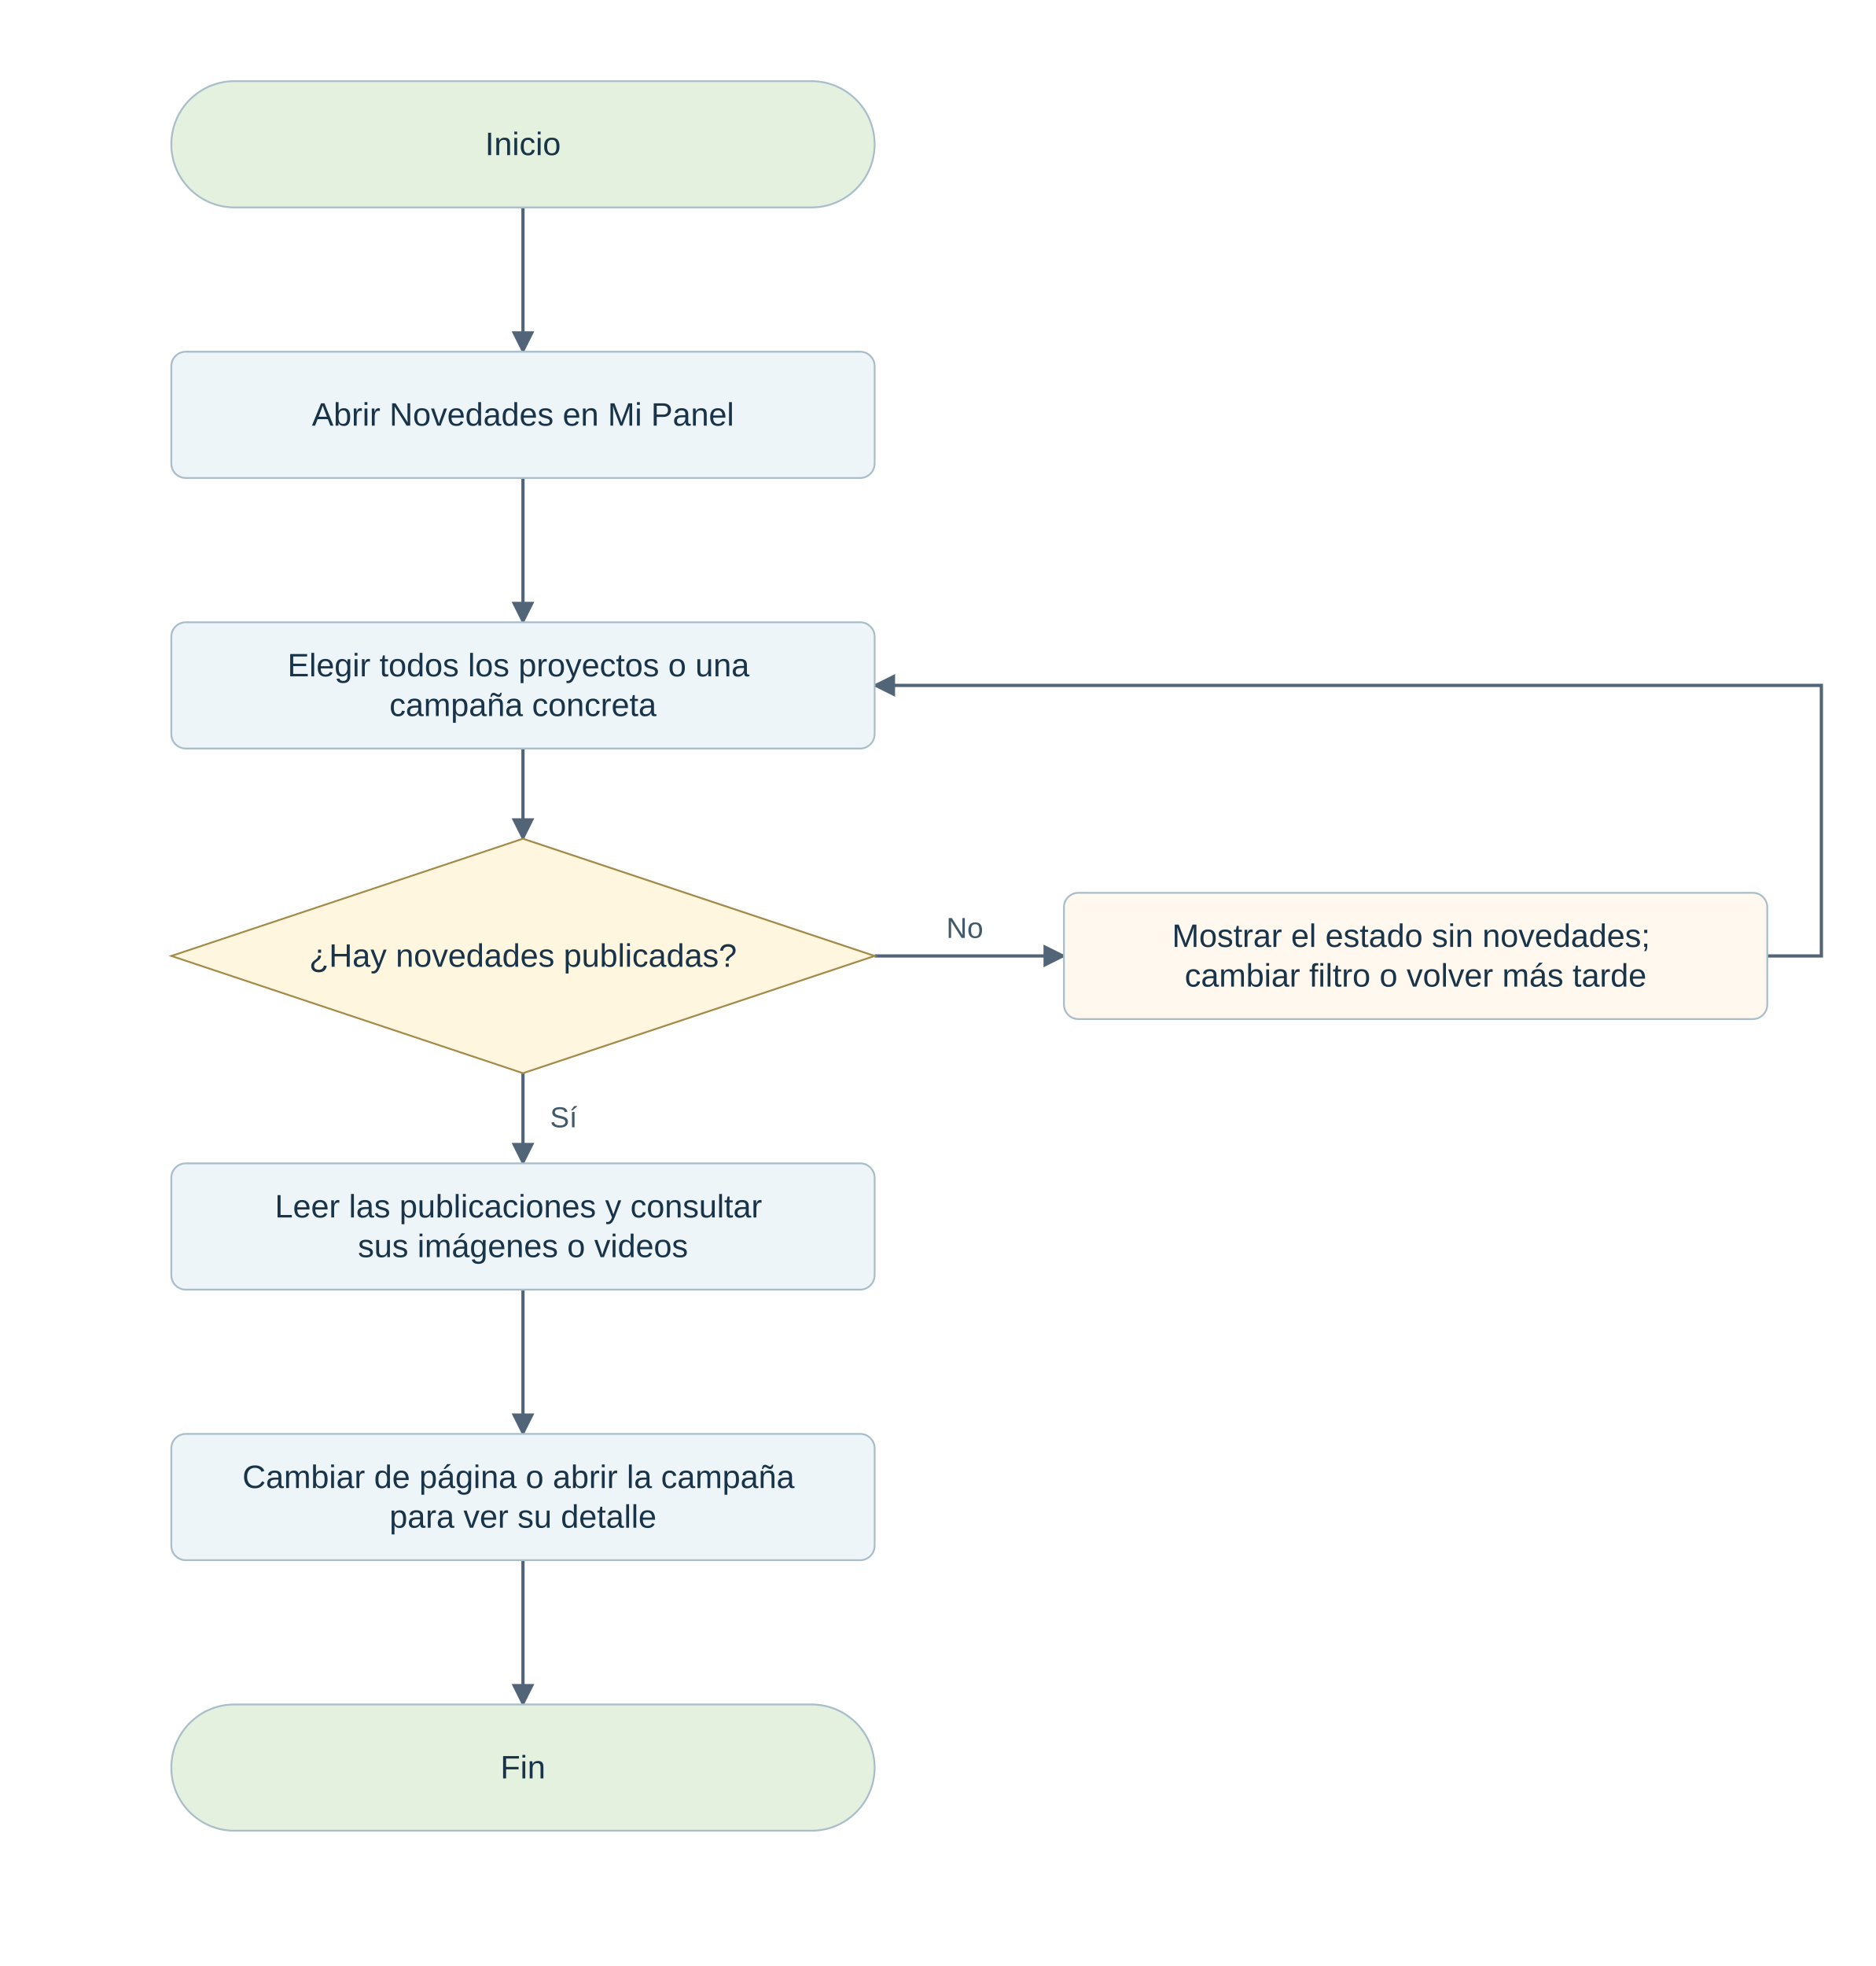
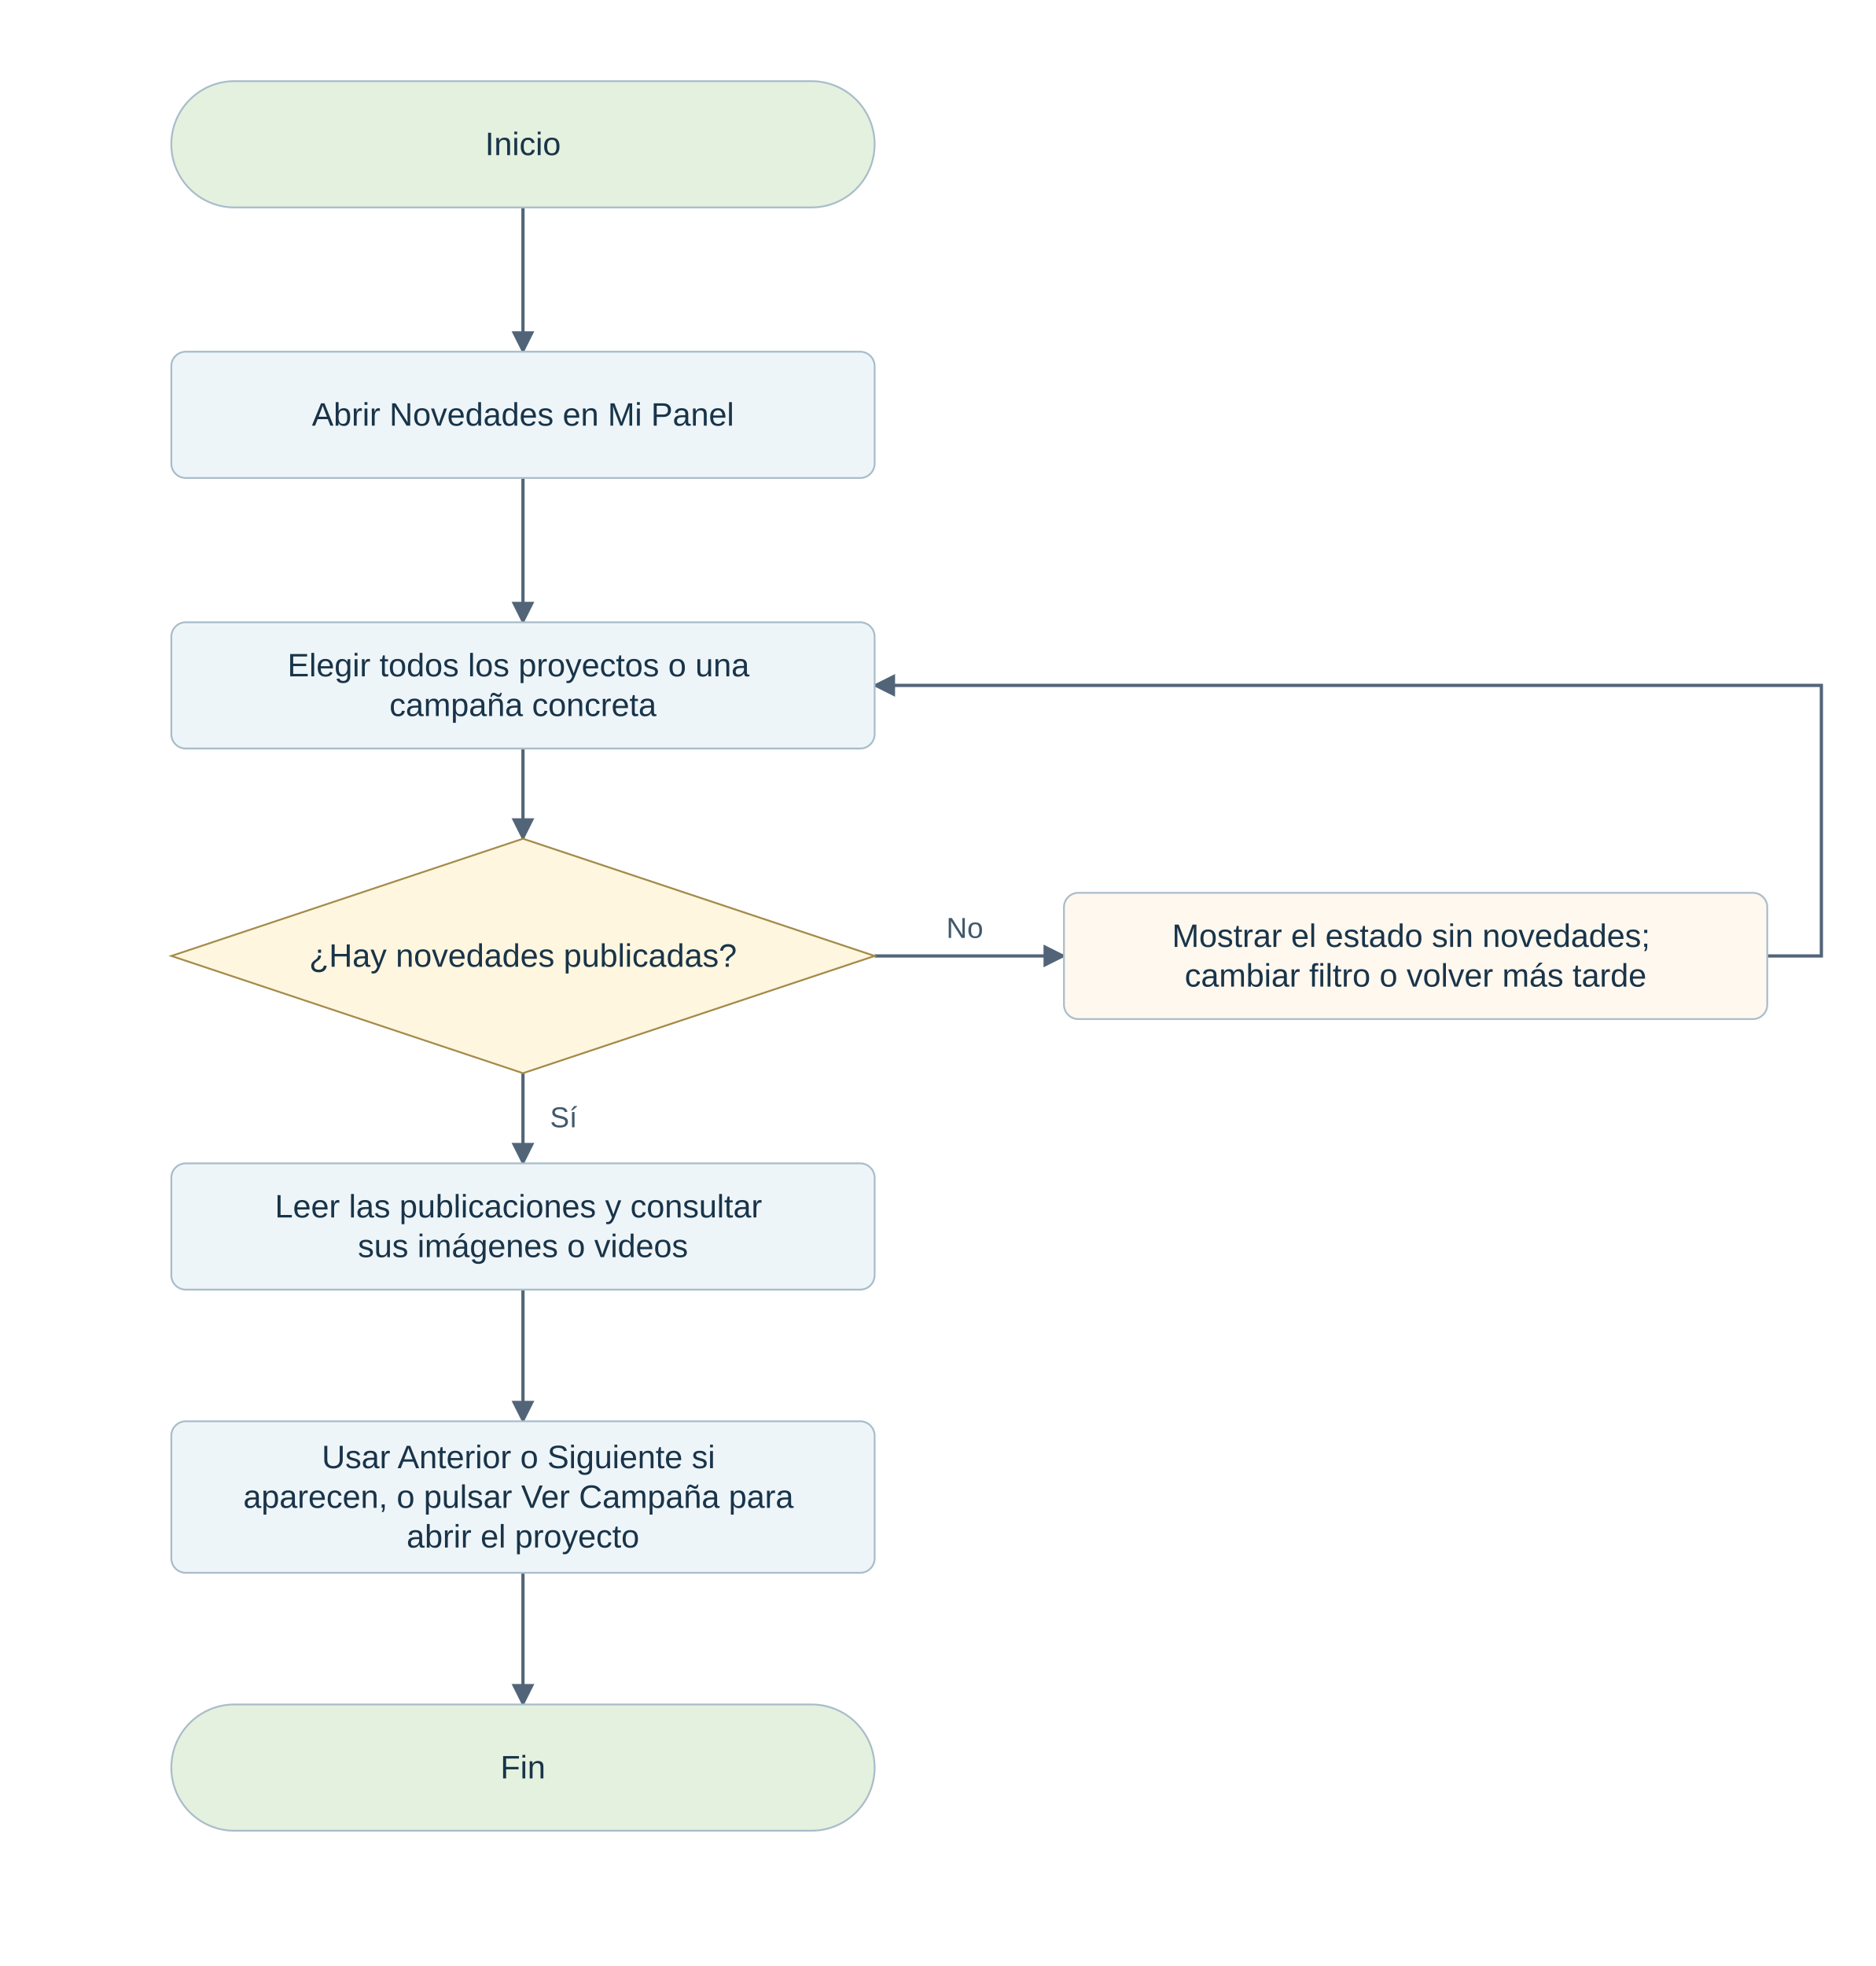
<svg xmlns="http://www.w3.org/2000/svg" viewBox="0 0 1040 1090" role="img" aria-labelledby="title desc">
  <defs>
    <marker id="arrow" viewBox="0 0 10 10" refX="9" refY="5" markerWidth="7" markerHeight="7" orient="auto-start-reverse">
      <path d="M 0 0 L 10 5 L 0 10 z" fill="#526578" />
    </marker>
  </defs>
  <style>text{font-family:Arial,sans-serif;fill:#193449;font-size:18px} .label{font-size:16px;fill:#42596b} .edge{fill:none;stroke:#526578;stroke-width:1.8;marker-end:url(#arrow)} a:hover rect,a:hover polygon{stroke:#176941;stroke-width:3}</style>
  <path class="edge" d="M 290 115.0 V 195.0" />
  <path class="edge" d="M 290 265.0 V 345.0" />
  <path class="edge" d="M 290 415.0 V 465.0" />
  <path class="edge" d="M 290 595.0 V 645.0" />
  <text class="label" x="305" y="625.0">Sí</text>
  <path class="edge" d="M 485 530 H 590" />
  <text class="label" x="535" y="520" text-anchor="middle">No</text>
  <path class="edge" d="M 980 530 H 1010 V 380 H 485" />
  <rect x="590.0" y="495.0" width="390" height="70" rx="8" fill="#fff8ef" stroke="#a9bdca" />
  <text x="785" y="525" text-anchor="middle">
    <tspan x="785" dy="0">Mostrar el estado sin novedades;</tspan>
    <tspan x="785" dy="22">cambiar filtro o volver más tarde</tspan>
  </text>
-   <path class="edge" d="M 290 715.0 V 795.0" />
-   <path class="edge" d="M 290 865.0 V 945.0" />
+   <path class="edge" d="M 290 715.0 V 788.0" />
+   <path class="edge" d="M 290 872.0 V 945.0" />
  <rect x="95.0" y="45.0" width="390" height="70" rx="35" fill="#e4f1df" stroke="#a9bdca" />
  <text x="290" y="86" text-anchor="middle">
    <tspan x="290" dy="0">Inicio</tspan>
  </text>
  <rect x="95.0" y="195.0" width="390" height="70" rx="8" fill="#eef5f9" stroke="#a9bdca" />
  <text x="290" y="236" text-anchor="middle">
    <tspan x="290" dy="0">Abrir Novedades en Mi Panel</tspan>
  </text>
  <rect x="95.0" y="345.0" width="390" height="70" rx="8" fill="#eef5f9" stroke="#a9bdca" />
  <text x="290" y="375" text-anchor="middle">
    <tspan x="290" dy="0">Elegir todos los proyectos o una</tspan>
    <tspan x="290" dy="22">campaña concreta</tspan>
  </text>
  <polygon points="290,465.0 485.0,530 290,595.0 95.0,530" fill="#fff6df" stroke="#a38b49" />
  <text x="290" y="536" text-anchor="middle">
    <tspan x="290" dy="0">¿Hay novedades publicadas?</tspan>
  </text>
  <rect x="95.0" y="645.0" width="390" height="70" rx="8" fill="#eef5f9" stroke="#a9bdca" />
  <text x="290" y="675" text-anchor="middle">
    <tspan x="290" dy="0">Leer las publicaciones y consultar</tspan>
    <tspan x="290" dy="22">sus imágenes o videos</tspan>
  </text>
-   <rect x="95.0" y="795.0" width="390" height="70" rx="8" fill="#eef5f9" stroke="#a9bdca" />
-   <text x="290" y="825" text-anchor="middle">
-     <tspan x="290" dy="0">Cambiar de página o abrir la campaña</tspan>
-     <tspan x="290" dy="22">para ver su detalle</tspan>
+   <rect x="95.0" y="788.0" width="390" height="84" rx="8" fill="#eef5f9" stroke="#a9bdca" />
+   <text x="290" y="814" text-anchor="middle">
+     <tspan x="290" dy="0">Usar Anterior o Siguiente si</tspan>
+     <tspan x="290" dy="22">aparecen, o pulsar Ver Campaña para</tspan>
+     <tspan x="290" dy="22">abrir el proyecto</tspan>
  </text>
  <rect x="95.0" y="945.0" width="390" height="70" rx="35" fill="#e4f1df" stroke="#a9bdca" />
  <text x="290" y="986" text-anchor="middle">
    <tspan x="290" dy="0">Fin</tspan>
  </text>
</svg>
